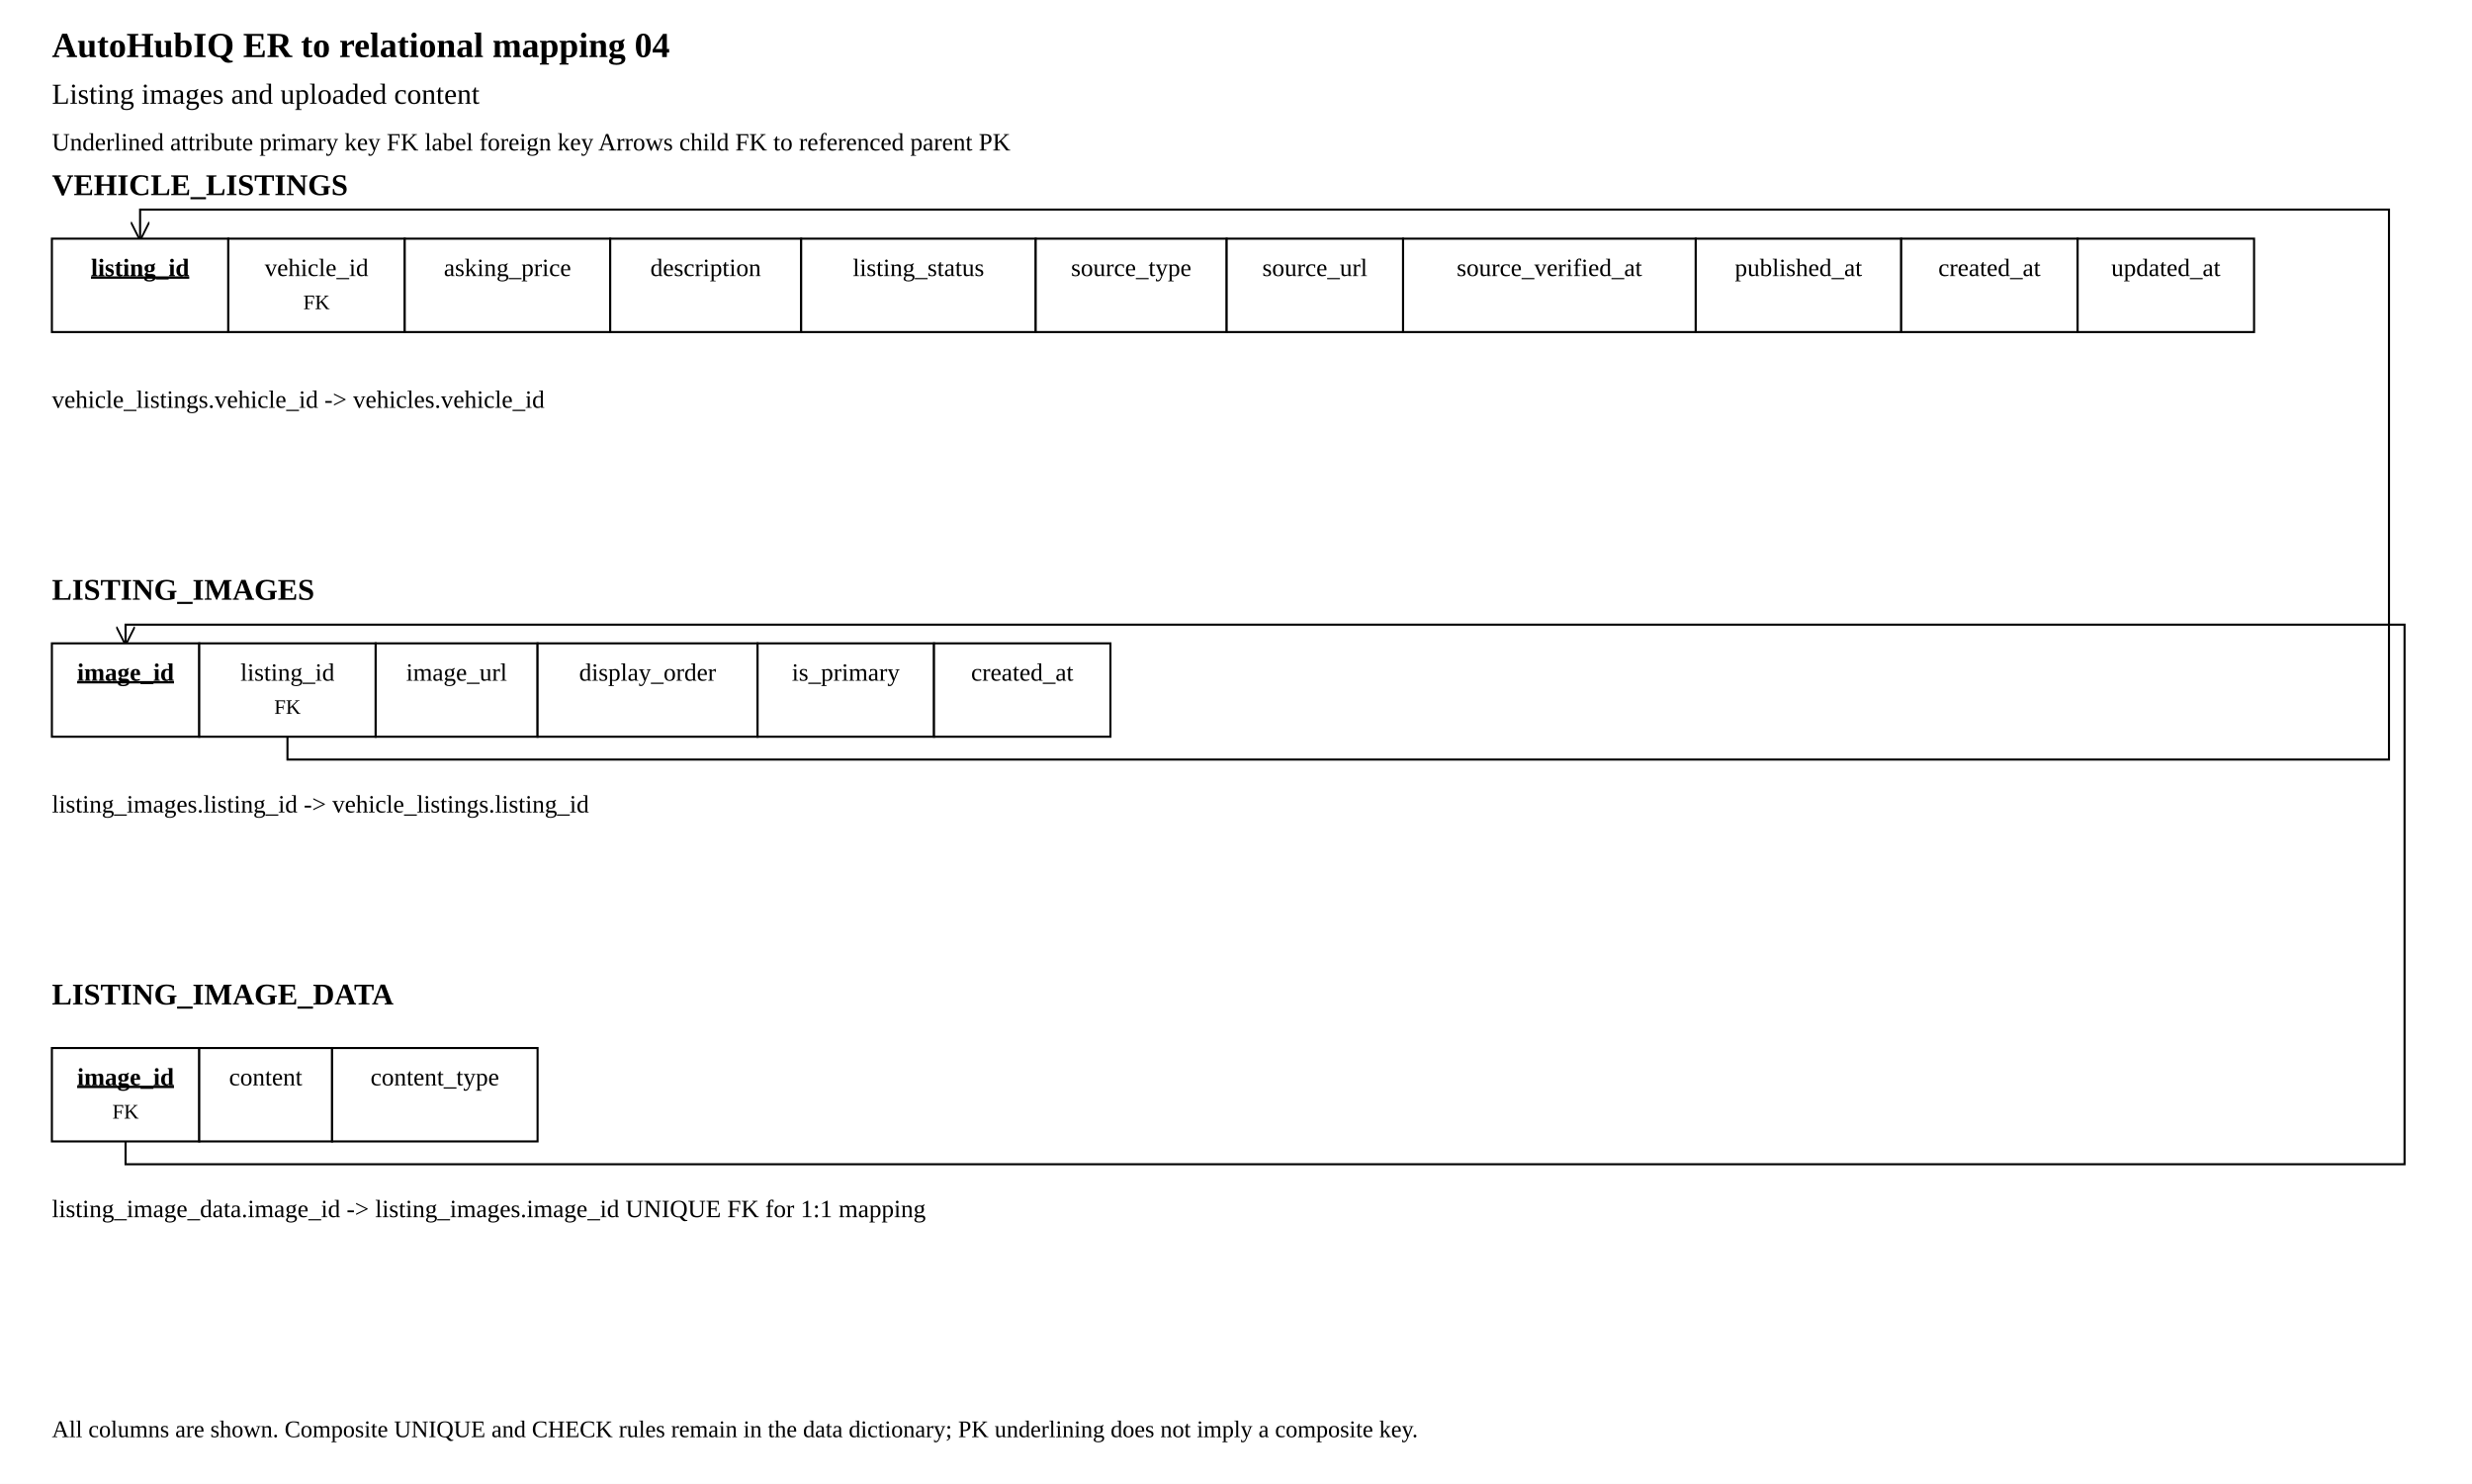
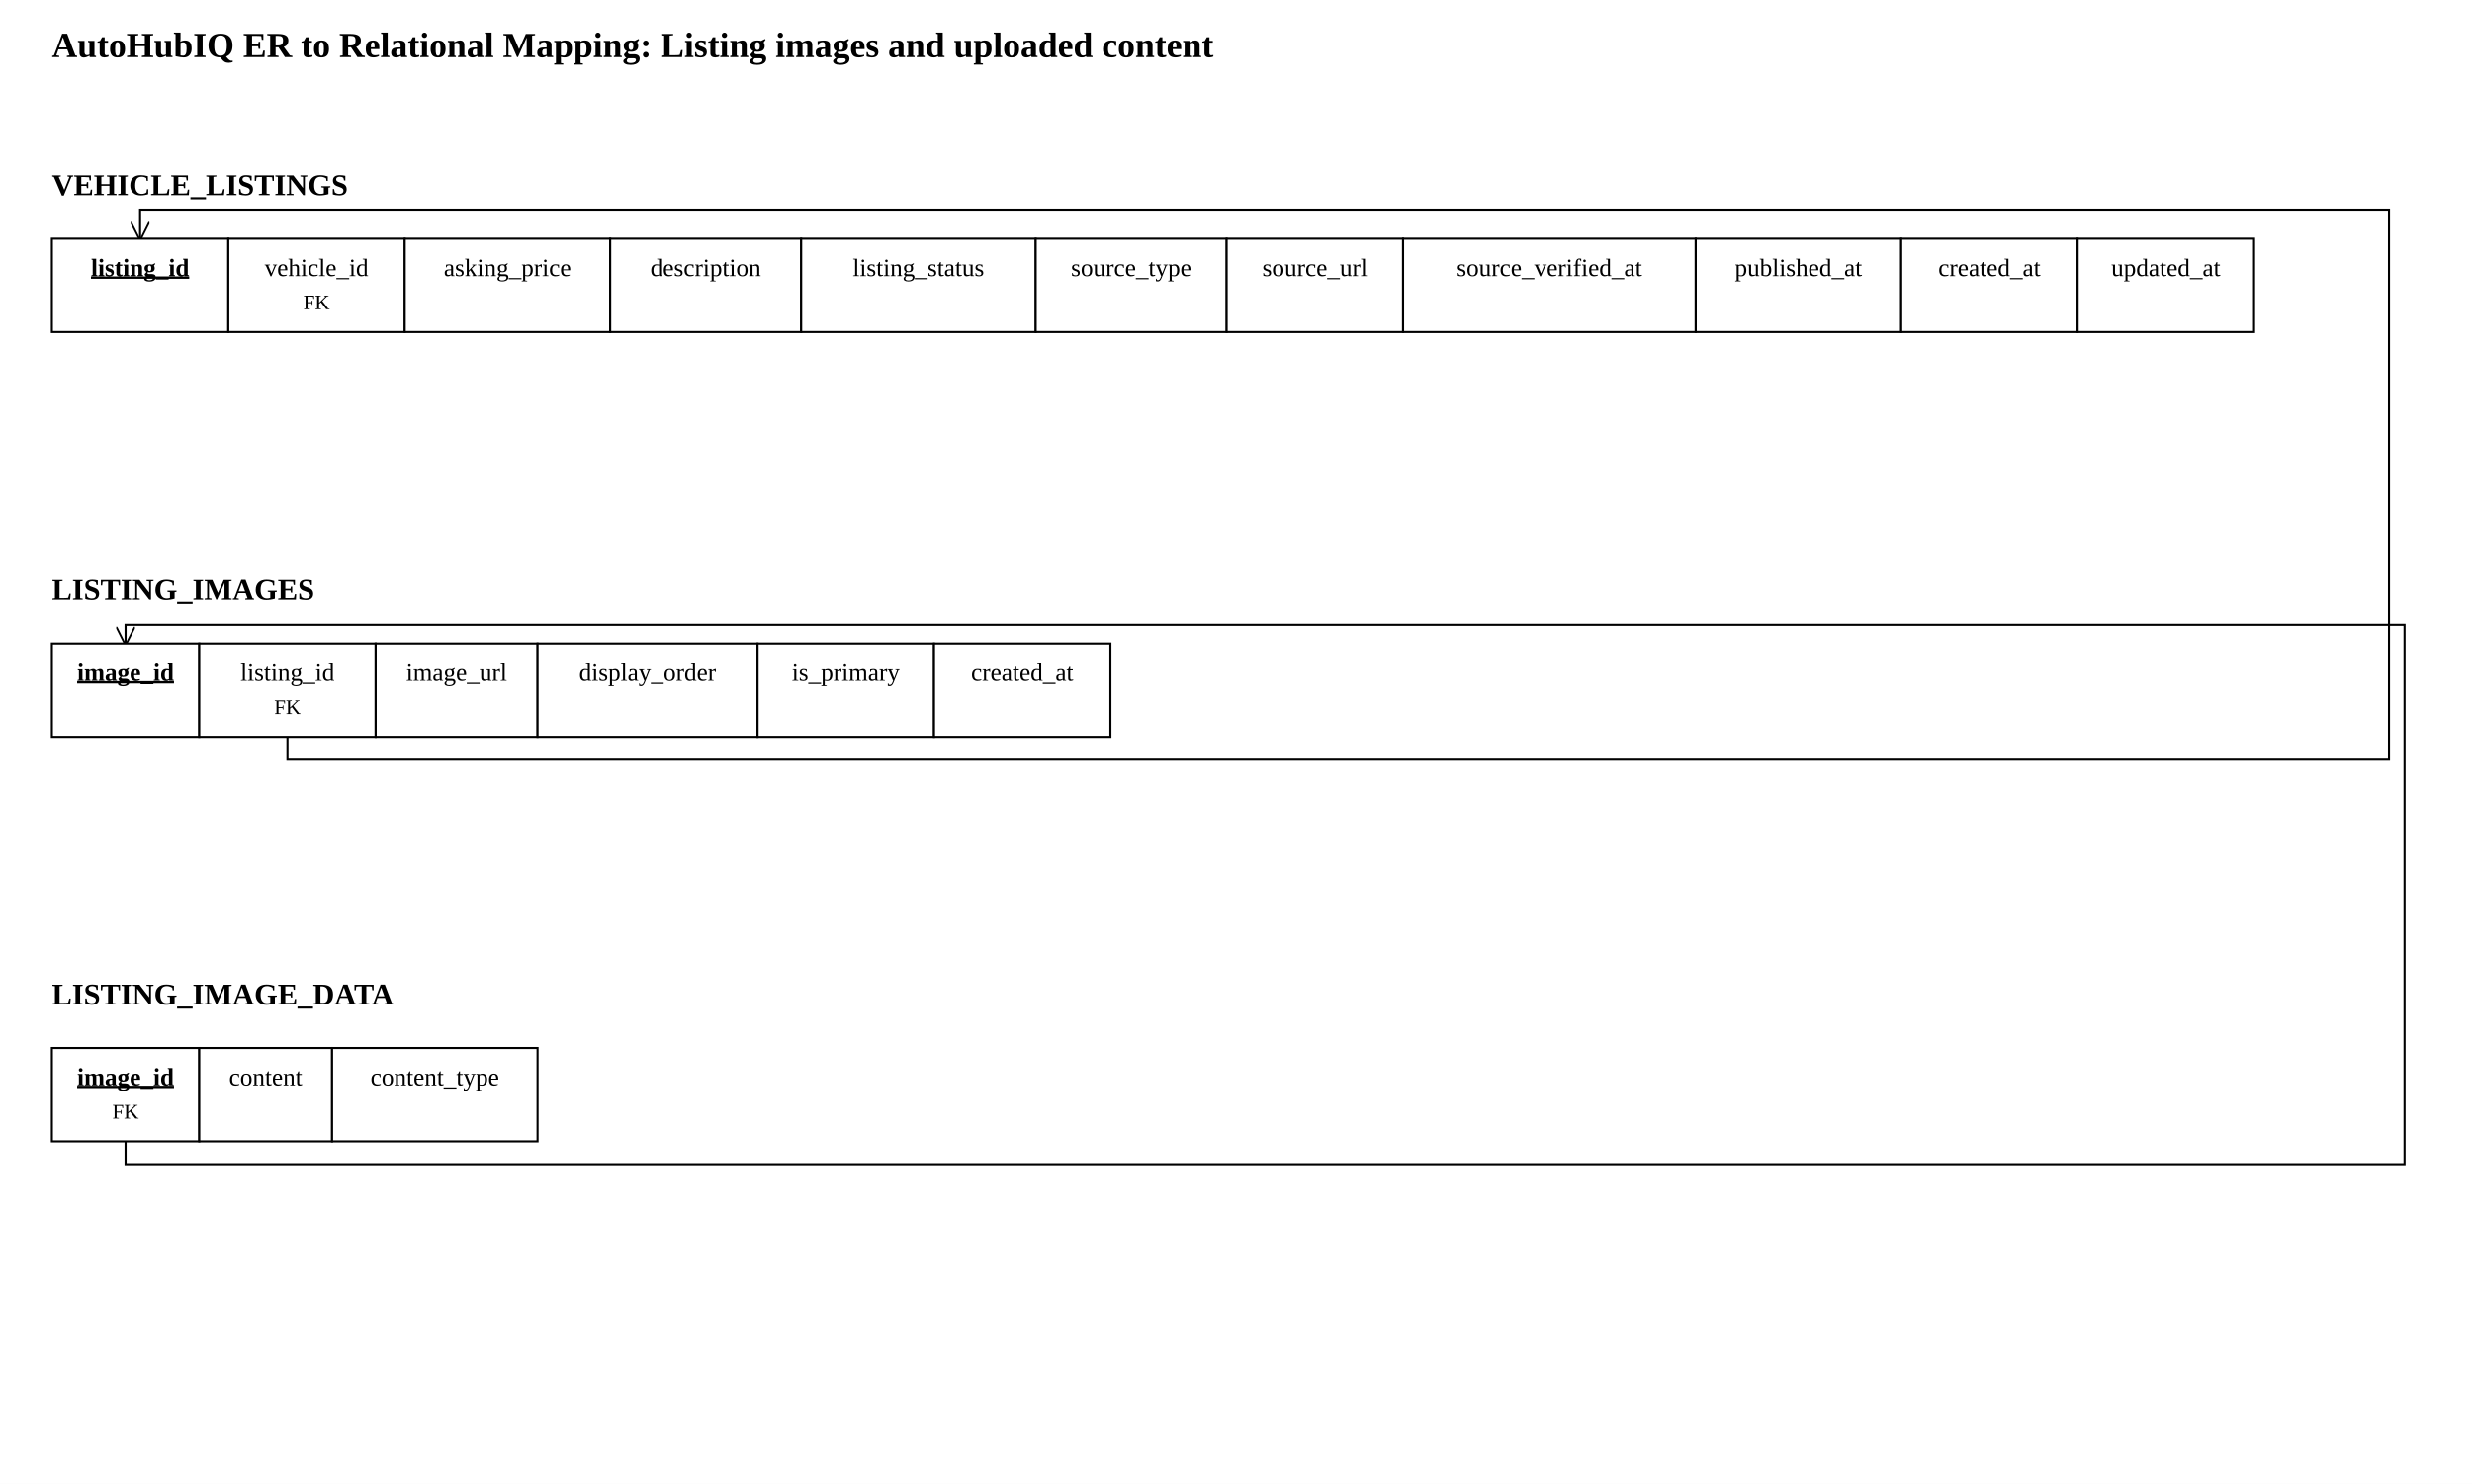
<svg xmlns="http://www.w3.org/2000/svg" width="2382" height="1430" viewBox="0 0 2382 1430" role="img" aria-labelledby="title desc">
  <rect width="2382" height="1430" fill="white" />
-   <text x="50" y="55" font-family="Times New Roman,serif" font-size="34" fill="black" font-weight="bold">AutoHubIQ ER to relational mapping 04</text>
-   <text x="50" y="100" font-family="Times New Roman,serif" font-size="28" fill="black">Listing images and uploaded content</text>
-   <text x="50" y="145" font-family="Times New Roman,serif" font-size="24" fill="black">Underlined attribute primary key   FK label foreign key   Arrows child FK to referenced parent PK</text>
+   <text x="50" y="55" font-family="Times New Roman,serif" font-size="34" fill="black" font-weight="bold">AutoHubIQ ER to Relational Mapping: Listing images and uploaded content</text>
  <defs>
    <marker id="fk-arrow" viewBox="0 0 10 10" refX="9" refY="5" markerWidth="9" markerHeight="9" orient="auto">
      <path d="M0 0 L10 5 L0 10" fill="none" stroke="black" />
    </marker>
  </defs>
  <path d="M121 1100 V1122 H2317 V602 H121 V620" fill="none" stroke="black" stroke-width="2" marker-end="url(#fk-arrow)" />
  <path d="M277 710 V732 H2302 V202 H135 V230" fill="none" stroke="black" stroke-width="2" marker-end="url(#fk-arrow)" />
  <text x="50" y="188" font-family="Times New Roman,serif" font-size="29" fill="black" font-weight="bold">VEHICLE_LISTINGS</text>
  <rect x="50" y="230" width="170" height="90" fill="white" stroke="black" stroke-width="2" />
  <text x="135" y="266" font-family="Times New Roman,serif" font-size="24" fill="black" text-anchor="middle" text-decoration="underline" font-weight="bold">listing_id</text>
  <rect x="220" y="230" width="170" height="90" fill="white" stroke="black" stroke-width="2" />
  <text x="305" y="266" font-family="Times New Roman,serif" font-size="24" fill="black" text-anchor="middle">vehicle_id</text>
  <text x="305" y="298" font-family="Times New Roman,serif" font-size="20" fill="black" text-anchor="middle">FK</text>
  <rect x="390" y="230" width="198" height="90" fill="white" stroke="black" stroke-width="2" />
  <text x="489" y="266" font-family="Times New Roman,serif" font-size="24" fill="black" text-anchor="middle">asking_price</text>
  <rect x="588" y="230" width="184" height="90" fill="white" stroke="black" stroke-width="2" />
  <text x="680" y="266" font-family="Times New Roman,serif" font-size="24" fill="black" text-anchor="middle">description</text>
  <rect x="772" y="230" width="226" height="90" fill="white" stroke="black" stroke-width="2" />
  <text x="885" y="266" font-family="Times New Roman,serif" font-size="24" fill="black" text-anchor="middle">listing_status</text>
  <rect x="998" y="230" width="184" height="90" fill="white" stroke="black" stroke-width="2" />
  <text x="1090" y="266" font-family="Times New Roman,serif" font-size="24" fill="black" text-anchor="middle">source_type</text>
  <rect x="1182" y="230" width="170" height="90" fill="white" stroke="black" stroke-width="2" />
  <text x="1267" y="266" font-family="Times New Roman,serif" font-size="24" fill="black" text-anchor="middle">source_url</text>
  <rect x="1352" y="230" width="282" height="90" fill="white" stroke="black" stroke-width="2" />
  <text x="1493" y="266" font-family="Times New Roman,serif" font-size="24" fill="black" text-anchor="middle">source_verified_at</text>
  <rect x="1634" y="230" width="198" height="90" fill="white" stroke="black" stroke-width="2" />
  <text x="1733" y="266" font-family="Times New Roman,serif" font-size="24" fill="black" text-anchor="middle">published_at</text>
  <rect x="1832" y="230" width="170" height="90" fill="white" stroke="black" stroke-width="2" />
  <text x="1917" y="266" font-family="Times New Roman,serif" font-size="24" fill="black" text-anchor="middle">created_at</text>
  <rect x="2002" y="230" width="170" height="90" fill="white" stroke="black" stroke-width="2" />
  <text x="2087" y="266" font-family="Times New Roman,serif" font-size="24" fill="black" text-anchor="middle">updated_at</text>
-   <text x="50" y="393" font-family="Times New Roman,serif" font-size="24" fill="black">vehicle_listings.vehicle_id -&gt; vehicles.vehicle_id</text>
  <text x="50" y="578" font-family="Times New Roman,serif" font-size="29" fill="black" font-weight="bold">LISTING_IMAGES</text>
  <rect x="50" y="620" width="142" height="90" fill="white" stroke="black" stroke-width="2" />
  <text x="121" y="656" font-family="Times New Roman,serif" font-size="24" fill="black" text-anchor="middle" text-decoration="underline" font-weight="bold">image_id</text>
  <rect x="192" y="620" width="170" height="90" fill="white" stroke="black" stroke-width="2" />
  <text x="277" y="656" font-family="Times New Roman,serif" font-size="24" fill="black" text-anchor="middle">listing_id</text>
  <text x="277" y="688" font-family="Times New Roman,serif" font-size="20" fill="black" text-anchor="middle">FK</text>
  <rect x="362" y="620" width="156" height="90" fill="white" stroke="black" stroke-width="2" />
  <text x="440" y="656" font-family="Times New Roman,serif" font-size="24" fill="black" text-anchor="middle">image_url</text>
  <rect x="518" y="620" width="212" height="90" fill="white" stroke="black" stroke-width="2" />
  <text x="624" y="656" font-family="Times New Roman,serif" font-size="24" fill="black" text-anchor="middle">display_order</text>
  <rect x="730" y="620" width="170" height="90" fill="white" stroke="black" stroke-width="2" />
  <text x="815" y="656" font-family="Times New Roman,serif" font-size="24" fill="black" text-anchor="middle">is_primary</text>
  <rect x="900" y="620" width="170" height="90" fill="white" stroke="black" stroke-width="2" />
  <text x="985" y="656" font-family="Times New Roman,serif" font-size="24" fill="black" text-anchor="middle">created_at</text>
-   <text x="50" y="783" font-family="Times New Roman,serif" font-size="24" fill="black">listing_images.listing_id -&gt; vehicle_listings.listing_id</text>
  <text x="50" y="968" font-family="Times New Roman,serif" font-size="29" fill="black" font-weight="bold">LISTING_IMAGE_DATA</text>
  <rect x="50" y="1010" width="142" height="90" fill="white" stroke="black" stroke-width="2" />
  <text x="121" y="1046" font-family="Times New Roman,serif" font-size="24" fill="black" text-anchor="middle" text-decoration="underline" font-weight="bold">image_id</text>
  <text x="121" y="1078" font-family="Times New Roman,serif" font-size="20" fill="black" text-anchor="middle">FK</text>
  <rect x="192" y="1010" width="128" height="90" fill="white" stroke="black" stroke-width="2" />
  <text x="256" y="1046" font-family="Times New Roman,serif" font-size="24" fill="black" text-anchor="middle">content</text>
  <rect x="320" y="1010" width="198" height="90" fill="white" stroke="black" stroke-width="2" />
  <text x="419" y="1046" font-family="Times New Roman,serif" font-size="24" fill="black" text-anchor="middle">content_type</text>
-   <text x="50" y="1173" font-family="Times New Roman,serif" font-size="24" fill="black">listing_image_data.image_id -&gt; listing_images.image_id   UNIQUE FK for 1:1 mapping</text>
-   <text x="50" y="1385" font-family="Times New Roman,serif" font-size="23" fill="black">All columns are shown. Composite UNIQUE and CHECK rules remain in the data dictionary; PK underlining does not imply a composite key.</text>
</svg>
